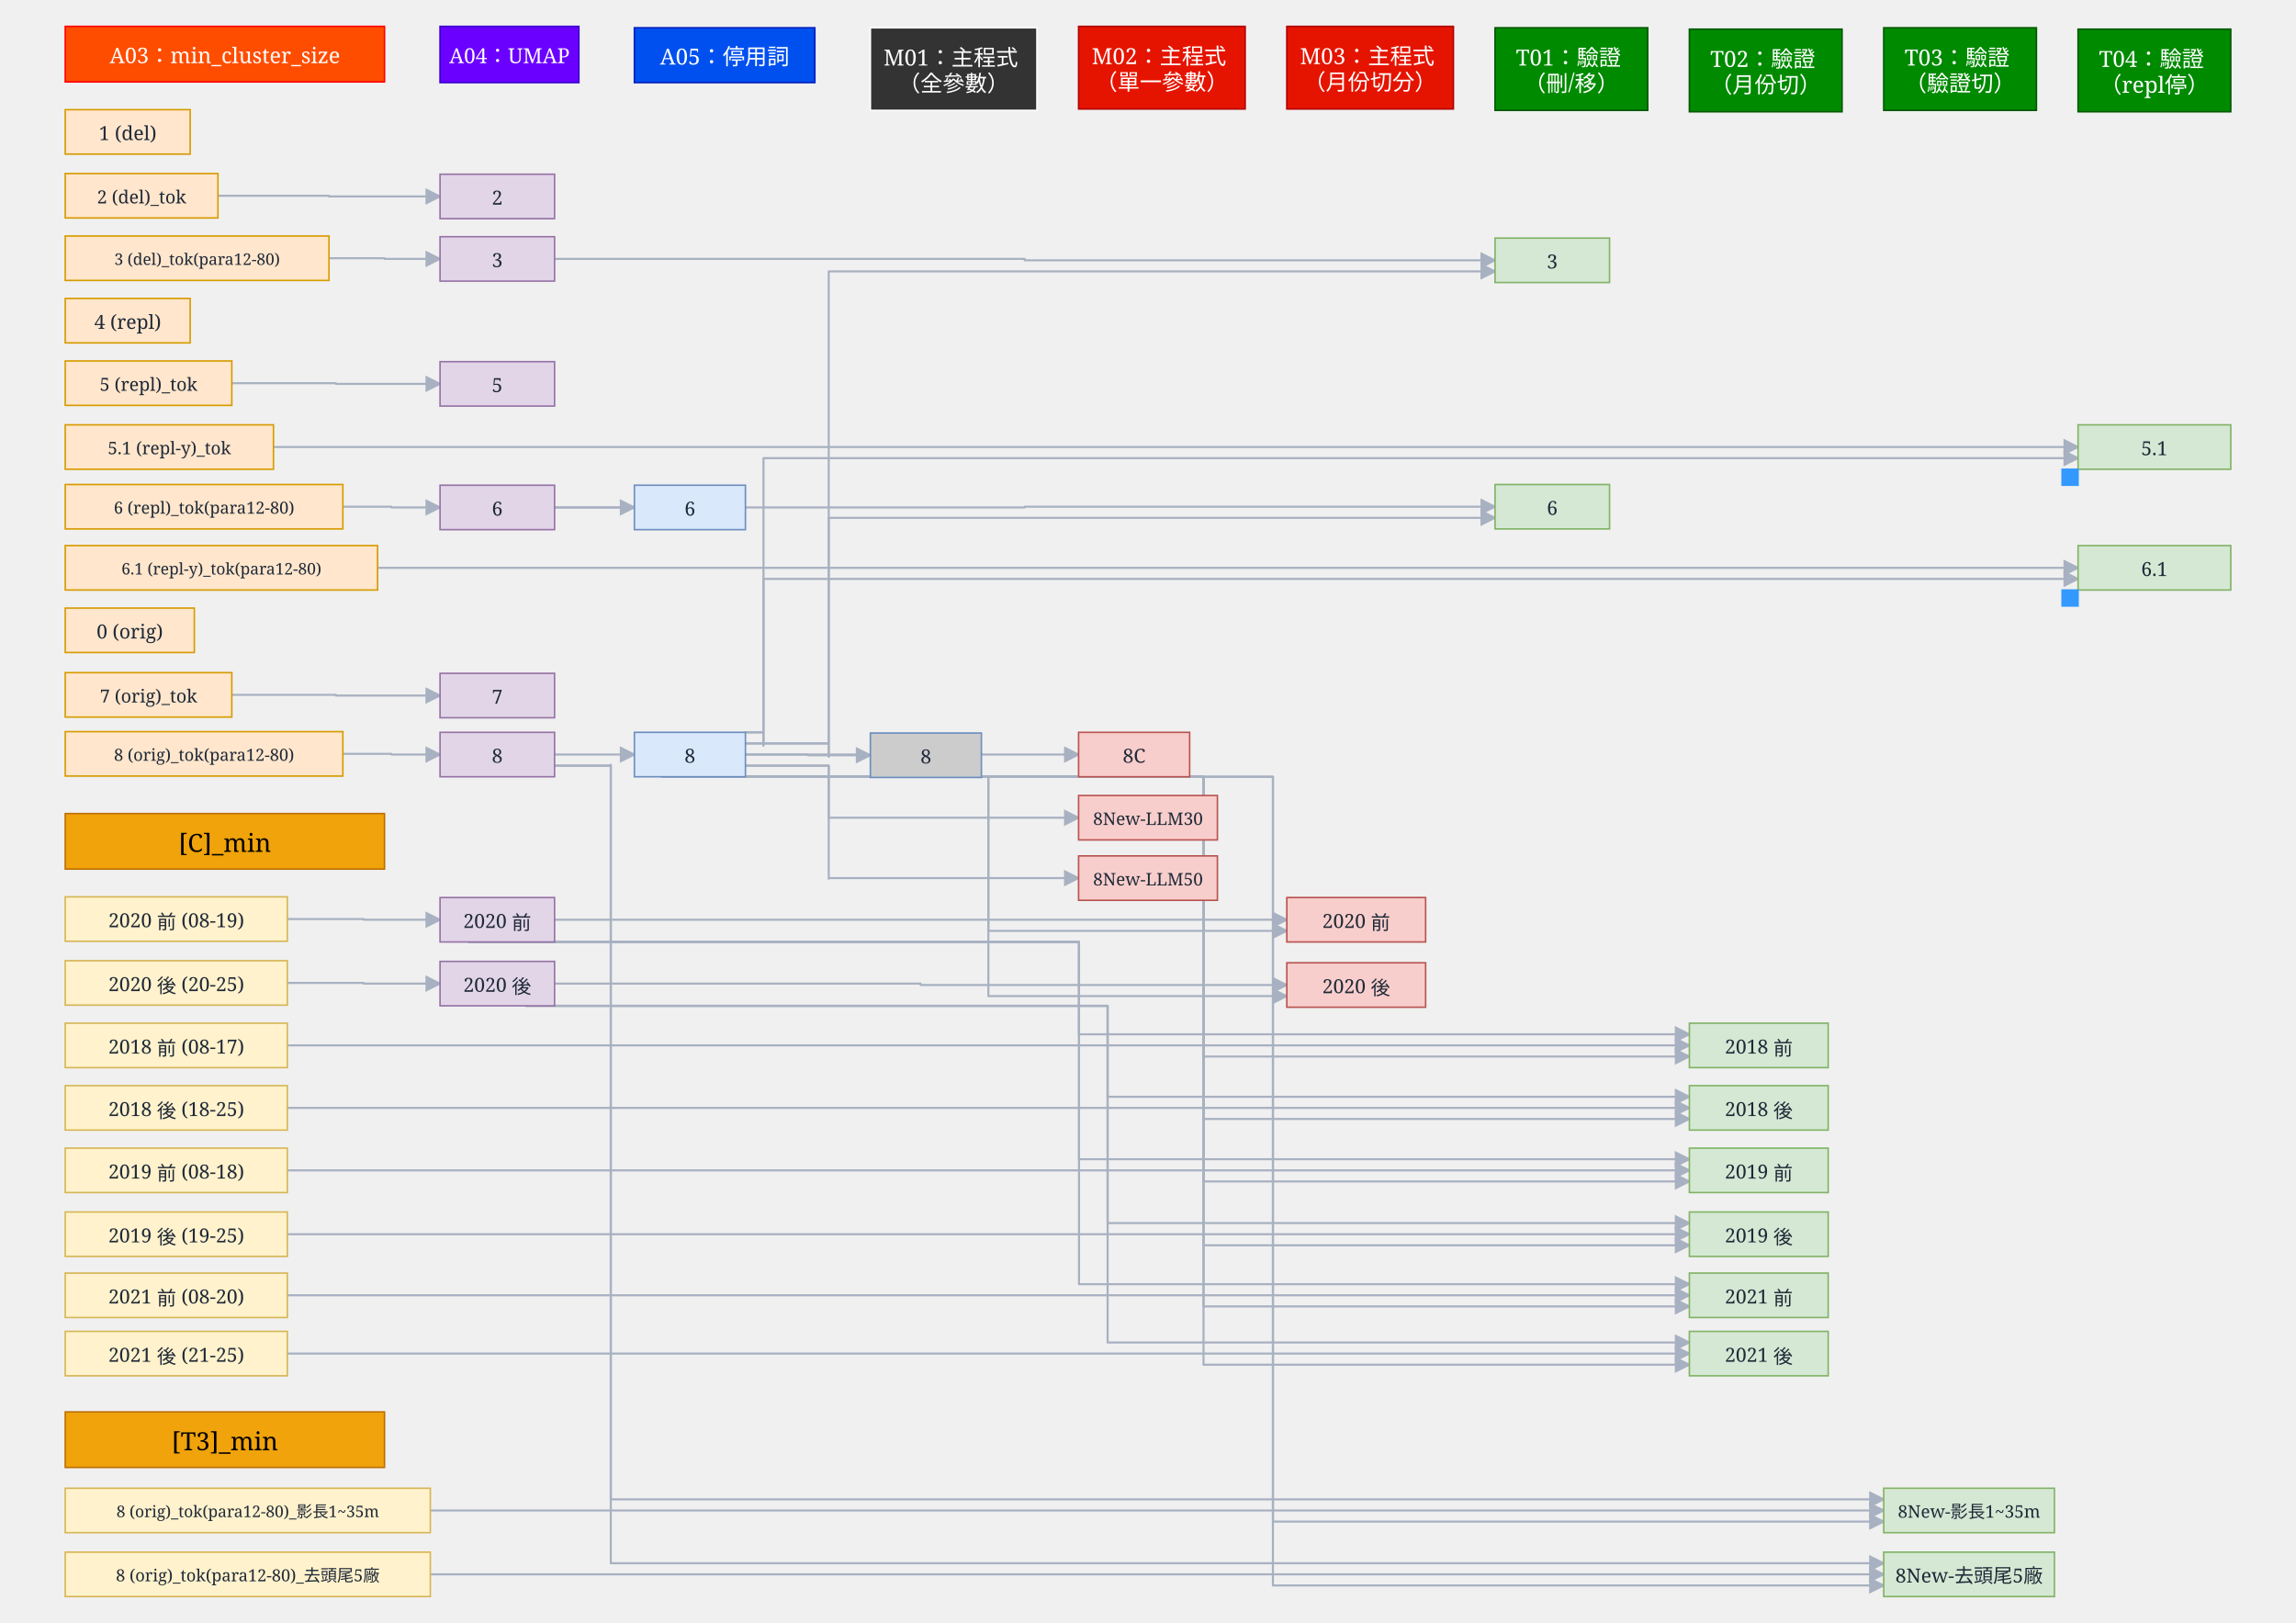
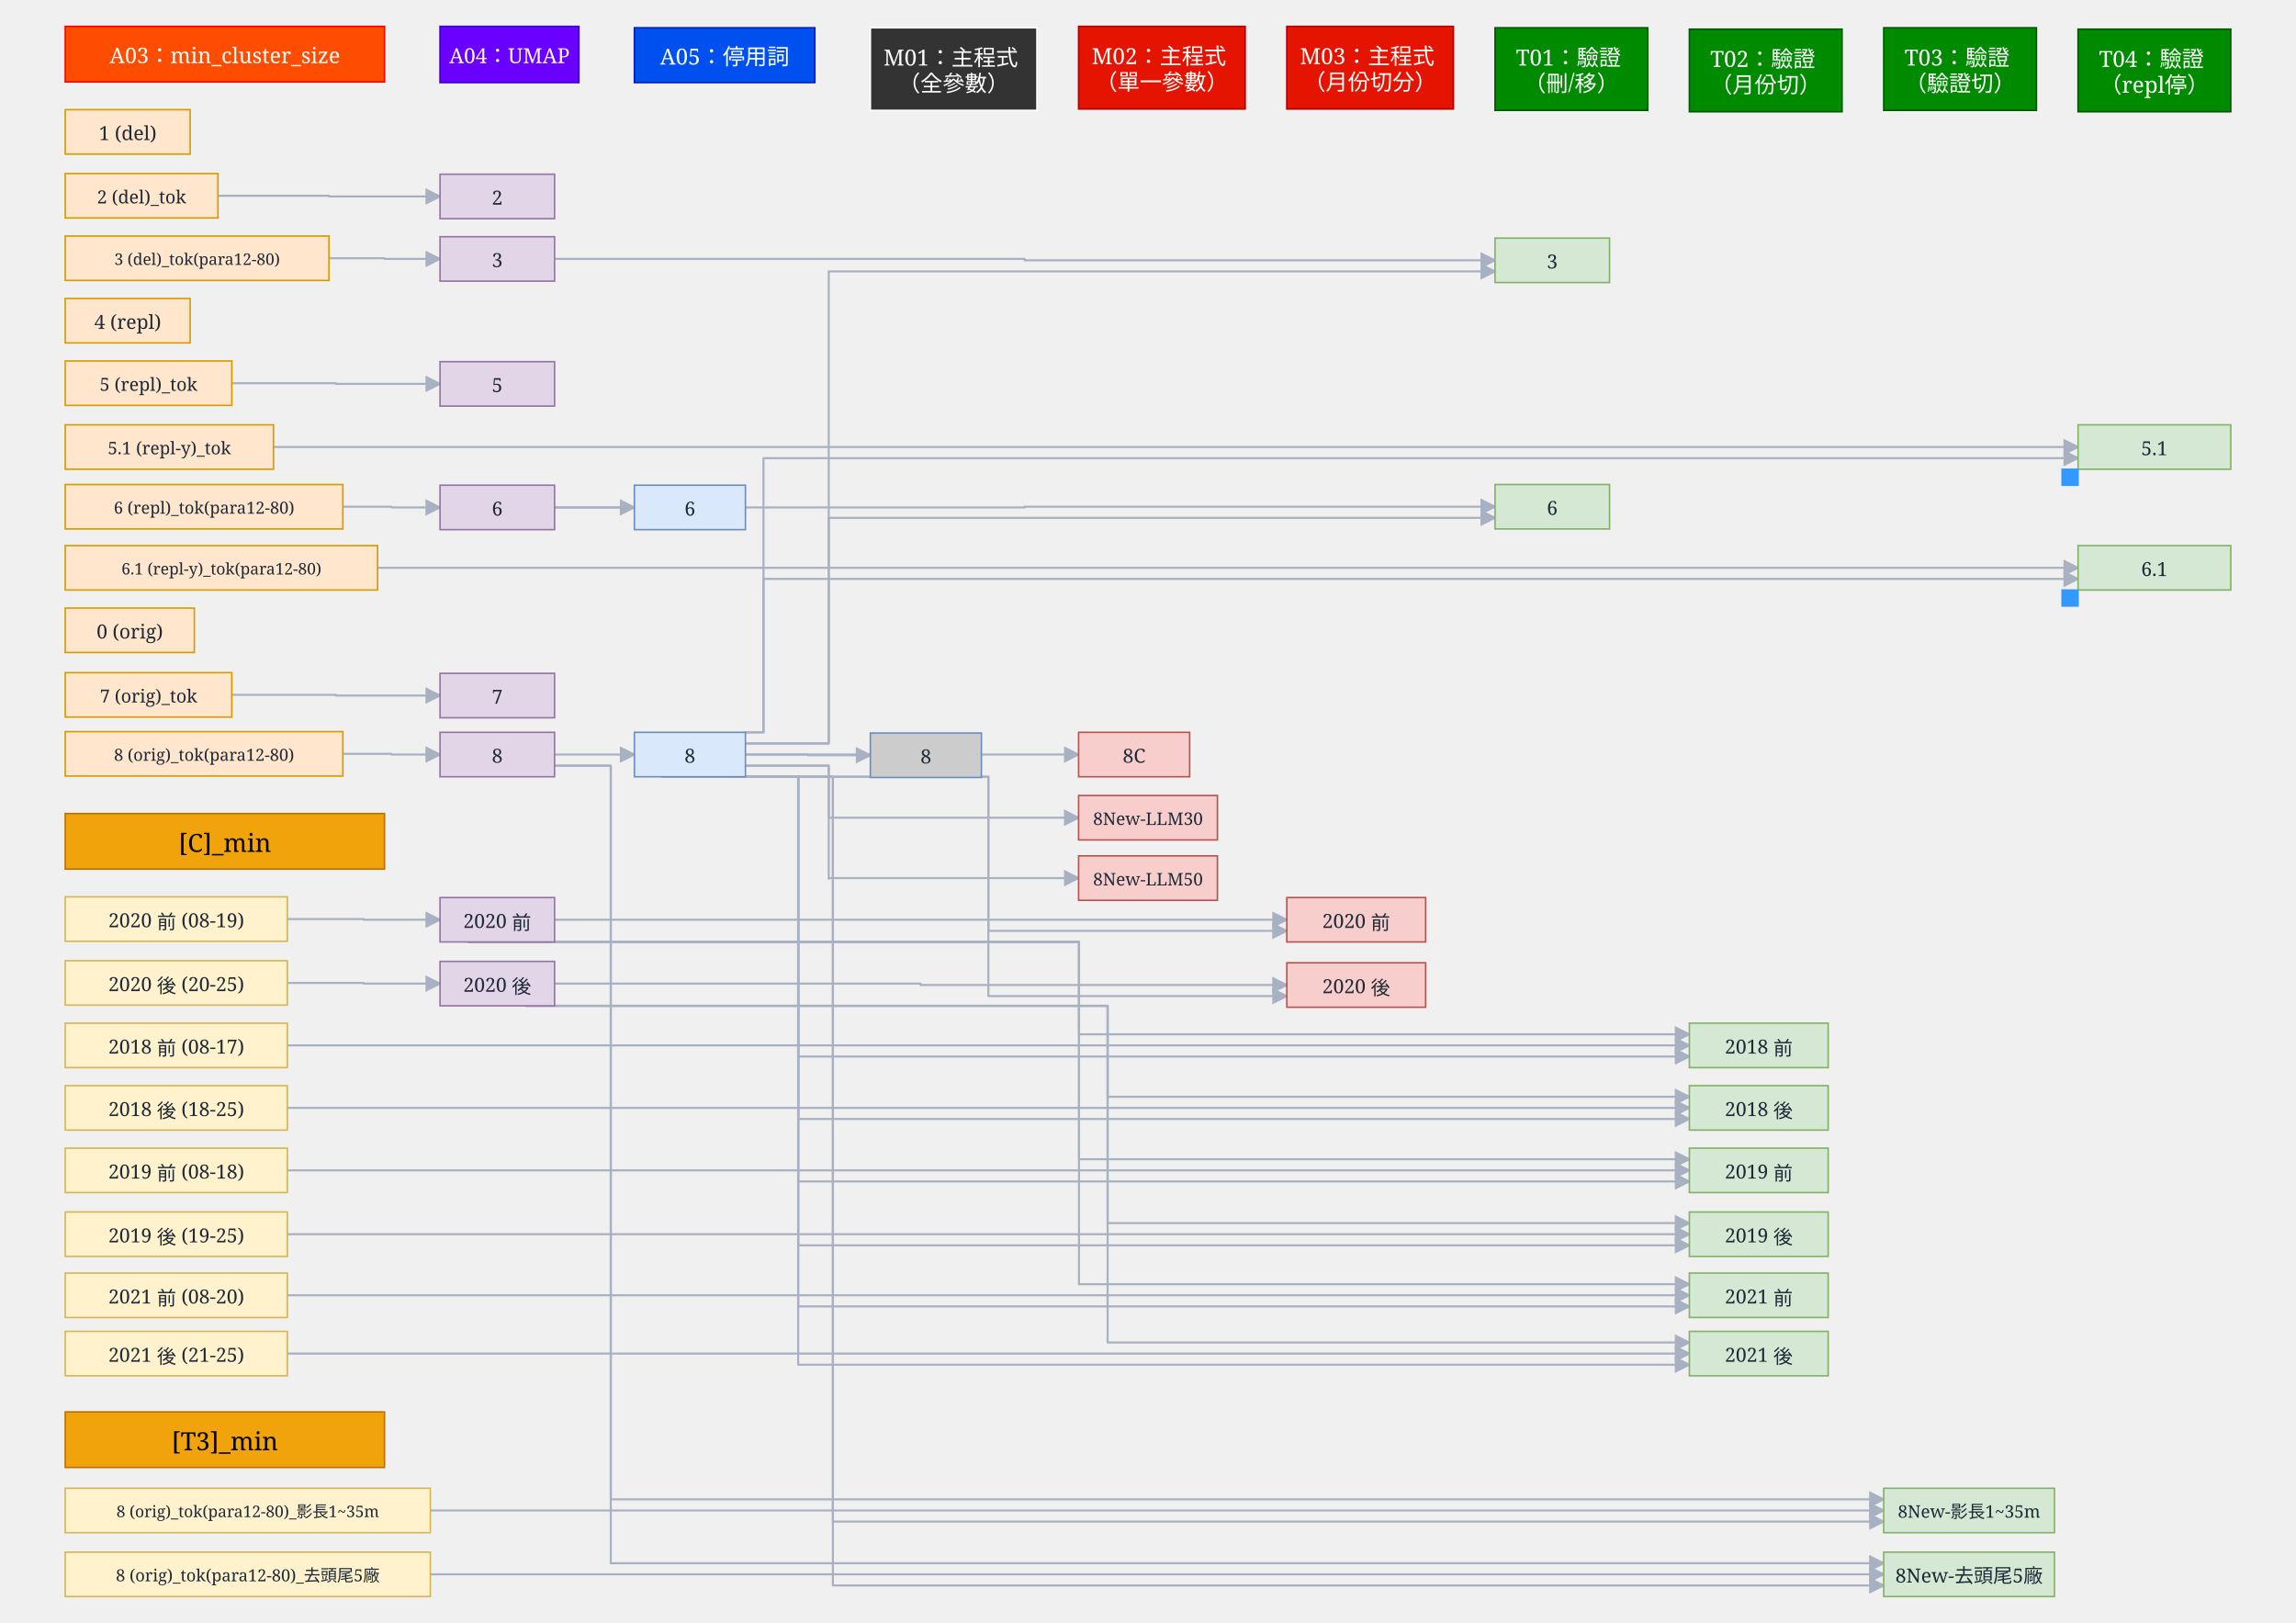
<svg xmlns="http://www.w3.org/2000/svg" viewBox="0 0 1654 1169" role="img" aria-label="DEV-BT 完整實驗運行架構圖">
  <style>
    .edge { fill: none; stroke: #a8b1c1; stroke-width: 1.5; stroke-linejoin: round; stroke-linecap: round; }
    .edge.active { stroke-width: 2.4; stroke-dasharray: 7 5; animation: flow 0.9s linear infinite; }
    .node rect { stroke-width: 1.1; }
    .node text { font-family: "Noto Serif TC", "PMingLiU", serif; text-anchor: middle; dominant-baseline: alphabetic; }
    a .node:hover rect { stroke: #0f766e; stroke-width: 3; }
    a .node:hover text { fill: #0f766e; font-weight: 700; }
    .node:hover rect { stroke-width: 2.6; }
    @keyframes flow { to { stroke-dashoffset: -12; } }
  </style>
  <defs>
    <marker id="arrow" markerWidth="8" markerHeight="8" refX="7" refY="4" orient="auto">
      <path d="M0,0 L8,4 L0,8 z" fill="context-stroke" />
    </marker>
  </defs>
  <path d="M 157.0 141.0 L 237.0 141.0 L 237.0 141.5 L 317.0 141.5" class="edge" data-source="mRq0KLDsOoRAvhbJz9B0-3" data-target="mRq0KLDsOoRAvhbJz9B0-19" data-color="#475569" marker-end="url(#arrow)" />
  <path d="M 237.0 186.0 L 277.0 186.0 L 277.0 186.5 L 317.0 186.5" class="edge" data-source="mRq0KLDsOoRAvhbJz9B0-5" data-target="mRq0KLDsOoRAvhbJz9B0-21" data-color="#475569" marker-end="url(#arrow)" />
  <path d="M 247.0 365.0 L 282.0 365.0 L 282.0 365.5 L 317.0 365.5" class="edge" data-source="mRq0KLDsOoRAvhbJz9B0-9" data-target="mRq0KLDsOoRAvhbJz9B0-23" data-color="#475569" marker-end="url(#arrow)" />
  <path d="M 167.0 500.5 L 242.0 500.5 L 242.0 501.0 L 317.0 501.0" class="edge" data-source="mRq0KLDsOoRAvhbJz9B0-11" data-target="mRq0KLDsOoRAvhbJz9B0-24" data-color="#475569" marker-end="url(#arrow)" />
  <path d="M 247.0 543.0 L 282.0 543.0 L 282.0 543.5 L 317.0 543.5" class="edge" data-source="mRq0KLDsOoRAvhbJz9B0-13" data-target="mRq0KLDsOoRAvhbJz9B0-26" data-color="#475569" marker-end="url(#arrow)" />
  <path d="M 167.0 276.0 L 242.0 276.0 L 242.0 276.5 L 317.0 276.5" class="edge" data-source="mRq0KLDsOoRAvhbJz9B0-17" data-target="mRq0KLDsOoRAvhbJz9B0-27" data-color="#475569" marker-end="url(#arrow)" />
  <path d="M 399.5 186.5 L 738.2 186.5 L 738.2 187.5 L 1077.0 187.5" class="edge" data-source="mRq0KLDsOoRAvhbJz9B0-21" data-target="mRq0KLDsOoRAvhbJz9B0-85" data-color="#9933FF" marker-end="url(#arrow)" />
  <path d="M 399.5 365.5 L 457.0 365.5" class="edge" data-source="mRq0KLDsOoRAvhbJz9B0-23" data-target="mRq0KLDsOoRAvhbJz9B0-29" data-color="#9933FF" marker-end="url(#arrow)" />
  <path d="M 399.5 543.5 L 457.0 543.5" class="edge" data-source="mRq0KLDsOoRAvhbJz9B0-26" data-target="mRq0KLDsOoRAvhbJz9B0-45" data-color="#9933FF" marker-end="url(#arrow)" />
-   <path d="M 399.5 551.5 L 440.0 551.5 L 440.0 551.0 L 440.0 1080.0 L 1357.0 1080.0" class="edge" data-source="mRq0KLDsOoRAvhbJz9B0-26" data-target="mRq0KLDsOoRAvhbJz9B0-96" data-color="#FF0000" marker-end="url(#arrow)" />
-   <path d="M 399.5 551.5 L 440.0 551.5 L 440.0 551.0 L 440.0 1126.0 L 1357.0 1126.0" class="edge" data-source="mRq0KLDsOoRAvhbJz9B0-26" data-target="mRq0KLDsOoRAvhbJz9B0-97" data-color="#FF0000" marker-end="url(#arrow)" />
+   <path d="M 399.5 551.5 L 440.0 551.5 L 440.0 1080.0 L 1357.0 1080.0" class="edge" data-source="mRq0KLDsOoRAvhbJz9B0-26" data-target="mRq0KLDsOoRAvhbJz9B0-96" data-color="#FF0000" marker-end="url(#arrow)" />
+   <path d="M 399.5 551.5 L 440.0 551.5 L 440.0 1126.0 L 1357.0 1126.0" class="edge" data-source="mRq0KLDsOoRAvhbJz9B0-26" data-target="mRq0KLDsOoRAvhbJz9B0-97" data-color="#FF0000" marker-end="url(#arrow)" />
  <path d="M 537.0 543.5 L 582.0 543.5 L 582.0 544.0 L 627.0 544.0" class="edge" data-source="mRq0KLDsOoRAvhbJz9B0-45" data-target="mRq0KLDsOoRAvhbJz9B0-69" data-color="#3399FF" marker-end="url(#arrow)" />
-   <path d="M 537.0 551.5 L 597.0 551.5 L 597.0 552.0 L 597.0 589.0 L 777.0 589.0" class="edge" data-source="mRq0KLDsOoRAvhbJz9B0-45" data-target="mRq0KLDsOoRAvhbJz9B0-49" data-color="#3399FF" marker-end="url(#arrow)" />
-   <path d="M 537.0 551.5 L 597.0 551.5 L 597.0 552.0 L 597.0 633.0 L 597.0 632.5 L 777.0 632.5" class="edge" data-source="mRq0KLDsOoRAvhbJz9B0-45" data-target="mRq0KLDsOoRAvhbJz9B0-50" data-color="#3399FF" marker-end="url(#arrow)" />
-   <path d="M 537.0 535.5 L 597.0 535.5 L 597.0 545.0 L 597.0 374.0 L 597.0 373.0 L 1077.0 373.0" class="edge" data-source="mRq0KLDsOoRAvhbJz9B0-45" data-target="mRq0KLDsOoRAvhbJz9B0-86" data-color="#3399FF" marker-end="url(#arrow)" />
+   <path d="M 537.0 551.5 L 597.0 551.5 L 597.0 589.0 L 777.0 589.0" class="edge" data-source="mRq0KLDsOoRAvhbJz9B0-45" data-target="mRq0KLDsOoRAvhbJz9B0-49" data-color="#3399FF" marker-end="url(#arrow)" />
+   <path d="M 537.0 551.5 L 597.0 551.5 L 597.0 633.0 L 597.0 632.5 L 777.0 632.5" class="edge" data-source="mRq0KLDsOoRAvhbJz9B0-45" data-target="mRq0KLDsOoRAvhbJz9B0-50" data-color="#3399FF" marker-end="url(#arrow)" />
+   <path d="M 537.0 535.5 L 597.0 535.5 L 597.0 374.0 L 597.0 373.0 L 1077.0 373.0" class="edge" data-source="mRq0KLDsOoRAvhbJz9B0-45" data-target="mRq0KLDsOoRAvhbJz9B0-86" data-color="#3399FF" marker-end="url(#arrow)" />
  <path d="M 497.0 559.5 L 712.0 559.5 L 712.0 717.5 L 927.0 717.5" class="edge" data-source="mRq0KLDsOoRAvhbJz9B0-45" data-target="mRq0KLDsOoRAvhbJz9B0-82" data-color="#3399FF" marker-end="url(#arrow)" />
  <path d="M 497.0 559.5 L 712.0 559.5 L 712.0 670.5 L 927.0 670.5" class="edge" data-source="mRq0KLDsOoRAvhbJz9B0-45" data-target="mRq0KLDsOoRAvhbJz9B0-81" data-color="#3399FF" marker-end="url(#arrow)" />
-   <path d="M 537.0 535.5 L 597.0 535.5 L 597.0 545.0 L 597.0 196.0 L 597.0 195.5 L 1077.0 195.5" class="edge" data-source="mRq0KLDsOoRAvhbJz9B0-45" data-target="mRq0KLDsOoRAvhbJz9B0-85" data-color="#3399FF" marker-end="url(#arrow)" />
-   <path d="M 517.0 559.5 L 867.0 559.5 L 867.0 761.0 L 1217.0 761.0" class="edge" data-source="mRq0KLDsOoRAvhbJz9B0-45" data-target="mRq0KLDsOoRAvhbJz9B0-89" data-color="#3399FF" marker-end="url(#arrow)" />
-   <path d="M 517.0 559.5 L 867.0 559.5 L 867.0 806.0 L 1217.0 806.0" class="edge" data-source="mRq0KLDsOoRAvhbJz9B0-45" data-target="mRq0KLDsOoRAvhbJz9B0-90" data-color="#3399FF" marker-end="url(#arrow)" />
-   <path d="M 517.0 559.5 L 867.0 559.5 L 867.0 851.0 L 1217.0 851.0" class="edge" data-source="mRq0KLDsOoRAvhbJz9B0-45" data-target="mRq0KLDsOoRAvhbJz9B0-92" data-color="#3399FF" marker-end="url(#arrow)" />
-   <path d="M 517.0 559.5 L 867.0 559.5 L 867.0 897.0 L 1217.0 897.0" class="edge" data-source="mRq0KLDsOoRAvhbJz9B0-45" data-target="mRq0KLDsOoRAvhbJz9B0-91" data-color="#3399FF" marker-end="url(#arrow)" />
-   <path d="M 517.0 559.5 L 867.0 559.5 L 867.0 941.0 L 1217.0 941.0" class="edge" data-source="mRq0KLDsOoRAvhbJz9B0-45" data-target="mRq0KLDsOoRAvhbJz9B0-93" data-color="#3399FF" marker-end="url(#arrow)" />
-   <path d="M 517.0 559.5 L 867.0 559.5 L 867.0 983.0 L 1217.0 983.0" class="edge" data-source="mRq0KLDsOoRAvhbJz9B0-45" data-target="mRq0KLDsOoRAvhbJz9B0-94" data-color="#3399FF" marker-end="url(#arrow)" />
-   <path d="M 537.0 527.5 L 550.0 527.5 L 550.0 537.0 L 550.0 417.0 L 1497.0 417.0" class="edge" data-source="mRq0KLDsOoRAvhbJz9B0-45" data-target="mRq0KLDsOoRAvhbJz9B0-108" data-color="#3399FF" marker-end="url(#arrow)" />
-   <path d="M 537.0 527.5 L 550.0 527.5 L 550.0 537.0 L 550.0 330.0 L 1497.0 330.0" class="edge" data-source="mRq0KLDsOoRAvhbJz9B0-45" data-target="mRq0KLDsOoRAvhbJz9B0-100" data-color="#3399FF" marker-end="url(#arrow)" />
-   <path d="M 477.0 559.5 L 917.0 559.5 L 917.0 1096.0 L 1357.0 1096.0" class="edge" data-source="mRq0KLDsOoRAvhbJz9B0-45" data-target="mRq0KLDsOoRAvhbJz9B0-96" data-color="#3399FF" marker-end="url(#arrow)" />
-   <path d="M 477.0 559.5 L 917.0 559.5 L 917.0 1142.0 L 1357.0 1142.0" class="edge" data-source="mRq0KLDsOoRAvhbJz9B0-45" data-target="mRq0KLDsOoRAvhbJz9B0-97" data-color="#3399FF" marker-end="url(#arrow)" />
+   <path d="M 537.0 535.5 L 597.0 535.5 L 597.0 196.0 L 597.0 195.5 L 1077.0 195.5" class="edge" data-source="mRq0KLDsOoRAvhbJz9B0-45" data-target="mRq0KLDsOoRAvhbJz9B0-85" data-color="#3399FF" marker-end="url(#arrow)" />
+   <path d="M 517.0 559.5 L 575.0 559.5 L 575.0 761.0 L 1217.0 761.0" class="edge" data-source="mRq0KLDsOoRAvhbJz9B0-45" data-target="mRq0KLDsOoRAvhbJz9B0-89" data-color="#3399FF" marker-end="url(#arrow)" />
+   <path d="M 517.0 559.5 L 575.0 559.5 L 575.0 806.0 L 1217.0 806.0" class="edge" data-source="mRq0KLDsOoRAvhbJz9B0-45" data-target="mRq0KLDsOoRAvhbJz9B0-90" data-color="#3399FF" marker-end="url(#arrow)" />
+   <path d="M 517.0 559.5 L 575.0 559.5 L 575.0 851.0 L 1217.0 851.0" class="edge" data-source="mRq0KLDsOoRAvhbJz9B0-45" data-target="mRq0KLDsOoRAvhbJz9B0-92" data-color="#3399FF" marker-end="url(#arrow)" />
+   <path d="M 517.0 559.5 L 575.0 559.5 L 575.0 897.0 L 1217.0 897.0" class="edge" data-source="mRq0KLDsOoRAvhbJz9B0-45" data-target="mRq0KLDsOoRAvhbJz9B0-91" data-color="#3399FF" marker-end="url(#arrow)" />
+   <path d="M 517.0 559.5 L 575.0 559.5 L 575.0 941.0 L 1217.0 941.0" class="edge" data-source="mRq0KLDsOoRAvhbJz9B0-45" data-target="mRq0KLDsOoRAvhbJz9B0-93" data-color="#3399FF" marker-end="url(#arrow)" />
+   <path d="M 517.0 559.5 L 575.0 559.5 L 575.0 983.0 L 1217.0 983.0" class="edge" data-source="mRq0KLDsOoRAvhbJz9B0-45" data-target="mRq0KLDsOoRAvhbJz9B0-94" data-color="#3399FF" marker-end="url(#arrow)" />
+   <path d="M 537.0 527.5 L 550.0 527.5 L 550.0 417.0 L 1497.0 417.0" class="edge" data-source="mRq0KLDsOoRAvhbJz9B0-45" data-target="mRq0KLDsOoRAvhbJz9B0-108" data-color="#3399FF" marker-end="url(#arrow)" />
+   <path d="M 537.0 527.5 L 550.0 527.5 L 550.0 330.0 L 1497.0 330.0" class="edge" data-source="mRq0KLDsOoRAvhbJz9B0-45" data-target="mRq0KLDsOoRAvhbJz9B0-100" data-color="#3399FF" marker-end="url(#arrow)" />
+   <path d="M 477.0 559.5 L 600.0 559.5 L 600.0 1096.0 L 1357.0 1096.0" class="edge" data-source="mRq0KLDsOoRAvhbJz9B0-45" data-target="mRq0KLDsOoRAvhbJz9B0-96" data-color="#3399FF" marker-end="url(#arrow)" />
+   <path d="M 477.0 559.5 L 600.0 559.5 L 600.0 1142.0 L 1357.0 1142.0" class="edge" data-source="mRq0KLDsOoRAvhbJz9B0-45" data-target="mRq0KLDsOoRAvhbJz9B0-97" data-color="#3399FF" marker-end="url(#arrow)" />
  <path d="M 207.0 708.0 L 262.0 708.0 L 262.0 708.5 L 317.0 708.5" class="edge" data-source="mRq0KLDsOoRAvhbJz9B0-53" data-target="mRq0KLDsOoRAvhbJz9B0-80" data-color="#475569" marker-end="url(#arrow)" />
  <path d="M 207.0 753.0 L 1217.0 753.0" class="edge" data-source="mRq0KLDsOoRAvhbJz9B0-55" data-target="mRq0KLDsOoRAvhbJz9B0-89" data-color="#475569" marker-end="url(#arrow)" />
  <path d="M 207.0 798.0 L 1217.0 798.0" class="edge" data-source="mRq0KLDsOoRAvhbJz9B0-57" data-target="mRq0KLDsOoRAvhbJz9B0-90" data-color="#000000" marker-end="url(#arrow)" />
  <path d="M 207.0 889.0 L 1217.0 889.0" class="edge" data-source="mRq0KLDsOoRAvhbJz9B0-59" data-target="mRq0KLDsOoRAvhbJz9B0-91" data-color="#475569" marker-end="url(#arrow)" />
  <path d="M 207.0 933.0 L 1217.0 933.0" class="edge" data-source="mRq0KLDsOoRAvhbJz9B0-61" data-target="mRq0KLDsOoRAvhbJz9B0-93" data-color="#475569" marker-end="url(#arrow)" />
  <path d="M 207.0 975.0 L 1217.0 975.0" class="edge" data-source="mRq0KLDsOoRAvhbJz9B0-63" data-target="mRq0KLDsOoRAvhbJz9B0-94" data-color="#475569" marker-end="url(#arrow)" />
  <path d="M 207.0 843.0 L 1217.0 843.0" class="edge" data-source="mRq0KLDsOoRAvhbJz9B0-65" data-target="mRq0KLDsOoRAvhbJz9B0-92" data-color="#475569" marker-end="url(#arrow)" />
  <path d="M 207.0 662.0 L 262.0 662.0 L 262.0 662.5 L 317.0 662.5" class="edge" data-source="mRq0KLDsOoRAvhbJz9B0-67" data-target="mRq0KLDsOoRAvhbJz9B0-75" data-color="#475569" marker-end="url(#arrow)" />
  <path d="M 399.5 662.5 L 927.0 662.5" class="edge" data-source="mRq0KLDsOoRAvhbJz9B0-75" data-target="mRq0KLDsOoRAvhbJz9B0-81" data-color="#9933FF" marker-end="url(#arrow)" />
  <path d="M 337.6 678.5 L 777.3 678.5 L 777.3 745.0 L 1217.0 745.0" class="edge" data-source="mRq0KLDsOoRAvhbJz9B0-75" data-target="mRq0KLDsOoRAvhbJz9B0-89" data-color="#FF0000" marker-end="url(#arrow)" />
  <path d="M 337.6 678.5 L 777.3 678.5 L 777.3 835.0 L 1217.0 835.0" class="edge" data-source="mRq0KLDsOoRAvhbJz9B0-75" data-target="mRq0KLDsOoRAvhbJz9B0-92" data-color="#FF0000" marker-end="url(#arrow)" />
  <path d="M 337.6 678.5 L 777.3 678.5 L 777.3 925.0 L 1217.0 925.0" class="edge" data-source="mRq0KLDsOoRAvhbJz9B0-75" data-target="mRq0KLDsOoRAvhbJz9B0-93" data-color="#FF0000" marker-end="url(#arrow)" />
  <path d="M 399.5 708.5 L 663.2 708.5 L 663.2 709.5 L 927.0 709.5" class="edge" data-source="mRq0KLDsOoRAvhbJz9B0-80" data-target="mRq0KLDsOoRAvhbJz9B0-82" data-color="#9933FF" marker-end="url(#arrow)" />
  <path d="M 378.9 724.5 L 797.9 724.5 L 797.9 790.0 L 1217.0 790.0" class="edge" data-source="mRq0KLDsOoRAvhbJz9B0-80" data-target="mRq0KLDsOoRAvhbJz9B0-90" data-color="#9933FF" marker-end="url(#arrow)" />
  <path d="M 378.9 724.5 L 797.9 724.5 L 797.9 881.0 L 1217.0 881.0" class="edge" data-source="mRq0KLDsOoRAvhbJz9B0-80" data-target="mRq0KLDsOoRAvhbJz9B0-91" data-color="#9933FF" marker-end="url(#arrow)" />
  <path d="M 378.9 724.5 L 797.9 724.5 L 797.9 967.0 L 1217.0 967.0" class="edge" data-source="mRq0KLDsOoRAvhbJz9B0-80" data-target="mRq0KLDsOoRAvhbJz9B0-94" data-color="#9933FF" marker-end="url(#arrow)" />
  <path d="M 537.0 543.5 L 777.0 543.5" class="edge" data-source="mRq0KLDsOoRAvhbJz9B0-45" data-target="mRq0KLDsOoRAvhbJz9B0-48" data-color="#3399FF" marker-end="url(#arrow)" />
  <path d="M 399.5 365.5 L 738.2 365.5 L 738.2 365.0 L 1077.0 365.0" class="edge" data-source="mRq0KLDsOoRAvhbJz9B0-23" data-target="mRq0KLDsOoRAvhbJz9B0-86" data-color="#9933FF" marker-end="url(#arrow)" />
  <path d="M 197.0 322.0 L 1497.0 322.0" class="edge" data-source="mRq0KLDsOoRAvhbJz9B0-99" data-target="mRq0KLDsOoRAvhbJz9B0-100" data-color="#475569" marker-end="url(#arrow)" />
  <path d="M 272.0 409.0 L 1497.0 409.0" class="edge" data-source="mRq0KLDsOoRAvhbJz9B0-103" data-target="mRq0KLDsOoRAvhbJz9B0-108" data-color="#475569" marker-end="url(#arrow)" />
  <path d="M 310.0 1134.0 L 1357.0 1134.0" class="edge" data-source="mRq0KLDsOoRAvhbJz9B0-118" data-target="mRq0KLDsOoRAvhbJz9B0-97" data-color="#475569" marker-end="url(#arrow)" />
  <path d="M 310.0 1088.0 L 1357.0 1088.0" class="edge" data-source="mRq0KLDsOoRAvhbJz9B0-119" data-target="mRq0KLDsOoRAvhbJz9B0-96" data-color="#475569" marker-end="url(#arrow)" />
  <g class="node" data-id="mRq0KLDsOoRAvhbJz9B0-1" data-label="A03：min_cluster_size">
    <rect x="47.0" y="19.0" width="230.0" height="40.0" fill="#ff4d00" stroke="#FF0000" />
    <text x="162.0" y="45.5" fill="#ffffff" font-size="15.5">
      <tspan x="162.0" dy="0.0">A03：min_cluster_size</tspan>
    </text>
  </g>
  <g class="node" data-id="mRq0KLDsOoRAvhbJz9B0-3" data-label="2 (del)_tok">
    <rect x="47.0" y="125.0" width="110.0" height="32.0" fill="#ffe6cc" stroke="#d79b00" />
    <text x="102.0" y="146.5" fill="#1f2937" font-size="13.0">
      <tspan x="102.0" dy="0.0">2 (del)_tok</tspan>
    </text>
  </g>
  <g class="node" data-id="mRq0KLDsOoRAvhbJz9B0-5" data-label="3 (del)_tok(para12-80)">
    <rect x="47.0" y="170.0" width="190.0" height="32.0" fill="#ffe6cc" stroke="#d79b00" />
    <text x="142.0" y="190.8" fill="#1f2937" font-size="11.5">
      <tspan x="142.0" dy="0.0">3 (del)_tok(para12-80)</tspan>
    </text>
  </g>
  <g class="node" data-id="mRq0KLDsOoRAvhbJz9B0-6" data-label="4 (repl)">
    <rect x="47.0" y="215.0" width="90.0" height="32.0" fill="#ffe6cc" stroke="#d79b00" />
    <text x="92.0" y="236.9" fill="#1f2937" font-size="14.0">
      <tspan x="92.0" dy="0.0">4 (repl)</tspan>
    </text>
  </g>
  <g class="node" data-id="mRq0KLDsOoRAvhbJz9B0-9" data-label="6 (repl)_tok(para12-80)">
    <rect x="47.0" y="349.0" width="200.0" height="32.0" fill="#ffe6cc" stroke="#d79b00" />
    <text x="147.0" y="370.0" fill="#1f2937" font-size="12.0">
      <tspan x="147.0" dy="0.0">6 (repl)_tok(para12-80)</tspan>
    </text>
  </g>
  <g class="node" data-id="mRq0KLDsOoRAvhbJz9B0-11" data-label="7 (orig)_tok">
    <rect x="47.0" y="484.5" width="120.0" height="32.0" fill="#ffe6cc" stroke="#d79b00" />
    <text x="107.0" y="506.0" fill="#1f2937" font-size="13.0">
      <tspan x="107.0" dy="0.0">7 (orig)_tok</tspan>
    </text>
  </g>
  <g class="node" data-id="mRq0KLDsOoRAvhbJz9B0-13" data-label="8 (orig)_tok(para12-80)">
    <rect x="47.0" y="527.0" width="200.0" height="32.0" fill="#ffe6cc" stroke="#d79b00" />
    <text x="147.0" y="548.0" fill="#1f2937" font-size="12.0">
      <tspan x="147.0" dy="0.0">8 (orig)_tok(para12-80)</tspan>
    </text>
  </g>
  <g class="node" data-id="mRq0KLDsOoRAvhbJz9B0-14" data-label="A04：UMAP">
    <rect x="317.0" y="19.0" width="100.0" height="40.5" fill="#6a00ff" stroke="#3700CC" />
    <text x="367.0" y="45.5" fill="#ffffff" font-size="15.0">
      <tspan x="367.0" dy="0.0">A04：UMAP</tspan>
    </text>
  </g>
  <g class="node" data-id="mRq0KLDsOoRAvhbJz9B0-17" data-label="5 (repl)_tok">
    <rect x="47.0" y="260.0" width="120.0" height="32.0" fill="#ffe6cc" stroke="#d79b00" />
    <text x="107.0" y="281.5" fill="#1f2937" font-size="13.0">
      <tspan x="107.0" dy="0.0">5 (repl)_tok</tspan>
    </text>
  </g>
  <g class="node" data-id="mRq0KLDsOoRAvhbJz9B0-18" data-label="1 (del)">
    <rect x="47.0" y="79.0" width="90.0" height="32.0" fill="#ffe6cc" stroke="#d79b00" />
    <text x="92.0" y="100.9" fill="#1f2937" font-size="14.0">
      <tspan x="92.0" dy="0.0">1 (del)</tspan>
    </text>
  </g>
  <g class="node" data-id="mRq0KLDsOoRAvhbJz9B0-19" data-label="2">
    <rect x="317.0" y="125.5" width="82.5" height="32.0" fill="#e1d5e7" stroke="#9673a6" />
    <text x="358.2" y="147.4" fill="#1f2937" font-size="14.0">
      <tspan x="358.2" dy="0.0">2</tspan>
    </text>
  </g>
  <g class="node" data-id="mRq0KLDsOoRAvhbJz9B0-21" data-label="3">
    <rect x="317.0" y="170.5" width="82.5" height="32.0" fill="#e1d5e7" stroke="#9673a6" />
    <text x="358.2" y="192.4" fill="#1f2937" font-size="14.0">
      <tspan x="358.2" dy="0.0">3</tspan>
    </text>
  </g>
  <g class="node" data-id="mRq0KLDsOoRAvhbJz9B0-23" data-label="6">
    <rect x="317.0" y="349.5" width="82.5" height="32.0" fill="#e1d5e7" stroke="#9673a6" />
    <text x="358.2" y="371.4" fill="#1f2937" font-size="14.0">
      <tspan x="358.2" dy="0.0">6</tspan>
    </text>
  </g>
  <g class="node" data-id="mRq0KLDsOoRAvhbJz9B0-24" data-label="7">
    <rect x="317.0" y="485.0" width="82.5" height="32.0" fill="#e1d5e7" stroke="#9673a6" />
    <text x="358.2" y="506.9" fill="#1f2937" font-size="14.0">
      <tspan x="358.2" dy="0.0">7</tspan>
    </text>
  </g>
  <g class="node" data-id="mRq0KLDsOoRAvhbJz9B0-26" data-label="8">
    <rect x="317.0" y="527.5" width="82.5" height="32.0" fill="#e1d5e7" stroke="#9673a6" />
    <text x="358.2" y="549.4" fill="#1f2937" font-size="14.0">
      <tspan x="358.2" dy="0.0">8</tspan>
    </text>
  </g>
  <g class="node" data-id="mRq0KLDsOoRAvhbJz9B0-27" data-label="5">
    <rect x="317.0" y="260.5" width="82.5" height="32.0" fill="#e1d5e7" stroke="#9673a6" />
    <text x="358.2" y="282.4" fill="#1f2937" font-size="14.0">
      <tspan x="358.2" dy="0.0">5</tspan>
    </text>
  </g>
  <g class="node" data-id="mRq0KLDsOoRAvhbJz9B0-28" data-label="A05：停用詞">
    <rect x="457.0" y="20.0" width="130.0" height="39.5" fill="#0050ef" stroke="#001DBC" />
    <text x="522.0" y="46.5" fill="#ffffff" font-size="16.0">
      <tspan x="522.0" dy="0.0">A05：停用詞</tspan>
    </text>
  </g>
  <g class="node" data-id="mRq0KLDsOoRAvhbJz9B0-29" data-label="6">
    <rect x="457.0" y="349.5" width="80.0" height="32.0" fill="#dae8fc" stroke="#6c8ebf" />
    <text x="497.0" y="371.4" fill="#1f2937" font-size="14.0">
      <tspan x="497.0" dy="0.0">6</tspan>
    </text>
  </g>
  <g class="node" data-id="mRq0KLDsOoRAvhbJz9B0-45" data-label="8">
    <rect x="457.0" y="527.5" width="80.0" height="32.0" fill="#dae8fc" stroke="#6c8ebf" />
    <text x="497.0" y="549.4" fill="#1f2937" font-size="14.0">
      <tspan x="497.0" dy="0.0">8</tspan>
    </text>
  </g>
  <g class="node" data-id="mRq0KLDsOoRAvhbJz9B0-46" data-label="M01：主程式 （全參數）">
    <rect x="627.0" y="20.0" width="120.0" height="59.5" fill="#333333" stroke="#FFFFFF" />
    <text x="687.0" y="47.2" fill="#FFFFFF" font-size="16.0">
      <tspan x="687.0" dy="0.0">M01：主程式</tspan>
      <tspan x="687.0" dy="18.6">（全參數）</tspan>
    </text>
  </g>
  <g class="node" data-id="mRq0KLDsOoRAvhbJz9B0-47" data-label="M02：主程式 （單一參數）">
    <rect x="777.0" y="19.0" width="120.0" height="59.5" fill="#e51400" stroke="#B20000" />
    <text x="837.0" y="46.2" fill="#FFFFFF" font-size="16.0">
      <tspan x="837.0" dy="0.0">M02：主程式</tspan>
      <tspan x="837.0" dy="18.6">（單一參數）</tspan>
    </text>
  </g>
  <g class="node" data-id="mRq0KLDsOoRAvhbJz9B0-48" data-label="8C">
    <rect x="777.0" y="527.5" width="80.0" height="32.0" fill="#f8cecc" stroke="#b85450" />
    <text x="817.0" y="549.4" fill="#1f2937" font-size="14.0">
      <tspan x="817.0" dy="0.0">8C</tspan>
    </text>
  </g>
  <a href="../../results/m02-llm30.html">
    <g class="node" data-id="mRq0KLDsOoRAvhbJz9B0-49" data-label="8New-LLM30">
      <rect x="777.0" y="573.0" width="100.0" height="32.0" fill="#f8cecc" stroke="#b85450" />
      <text x="827.0" y="594.2" fill="#1f2937" font-size="12.5">
        <tspan x="827.0" dy="0.0">8New-LLM30</tspan>
      </text>
    </g>
  </a>
  <a href="../../results/m02-llm50.html">
    <g class="node" data-id="mRq0KLDsOoRAvhbJz9B0-50" data-label="8New-LLM50">
      <rect x="777.0" y="616.5" width="100.0" height="32.0" fill="#f8cecc" stroke="#b85450" />
      <text x="827.0" y="637.8" fill="#1f2937" font-size="12.5">
        <tspan x="827.0" dy="0.0">8New-LLM50</tspan>
      </text>
    </g>
  </a>
  <g class="node" data-id="mRq0KLDsOoRAvhbJz9B0-51" data-label="[C]_min">
    <rect x="47.0" y="586.0" width="230.0" height="40.0" fill="#f0a30a" stroke="#BD7000" />
    <text x="162.0" y="613.6" fill="#000000" font-size="18.0">
      <tspan x="162.0" dy="0.0">[C]_min</tspan>
    </text>
  </g>
  <g class="node" data-id="mRq0KLDsOoRAvhbJz9B0-53" data-label="2020 後 (20-25)">
    <rect x="47.0" y="692.0" width="160.0" height="32.0" fill="#fff2cc" stroke="#d6b656" />
    <text x="127.0" y="713.9" fill="#1f2937" font-size="14.0">
      <tspan x="127.0" dy="0.0">2020 後 (20-25)</tspan>
    </text>
  </g>
  <g class="node" data-id="mRq0KLDsOoRAvhbJz9B0-55" data-label="2018 前 (08-17)">
    <rect x="47.0" y="737.0" width="160.0" height="32.0" fill="#fff2cc" stroke="#d6b656" />
    <text x="127.0" y="758.9" fill="#1f2937" font-size="14.0">
      <tspan x="127.0" dy="0.0">2018 前 (08-17)</tspan>
    </text>
  </g>
  <g class="node" data-id="mRq0KLDsOoRAvhbJz9B0-57" data-label="2018 後 (18-25)">
    <rect x="47.0" y="782.0" width="160.0" height="32.0" fill="#fff2cc" stroke="#d6b656" />
    <text x="127.0" y="803.9" fill="#1f2937" font-size="14.0">
      <tspan x="127.0" dy="0.0">2018 後 (18-25)</tspan>
    </text>
  </g>
  <g class="node" data-id="mRq0KLDsOoRAvhbJz9B0-59" data-label="2019 後 (19-25)">
    <rect x="47.0" y="873.0" width="160.0" height="32.0" fill="#fff2cc" stroke="#d6b656" />
    <text x="127.0" y="894.9" fill="#1f2937" font-size="14.0">
      <tspan x="127.0" dy="0.0">2019 後 (19-25)</tspan>
    </text>
  </g>
  <g class="node" data-id="mRq0KLDsOoRAvhbJz9B0-61" data-label="2021 前 (08-20)">
    <rect x="47.0" y="917.0" width="160.0" height="32.0" fill="#fff2cc" stroke="#d6b656" />
    <text x="127.0" y="938.9" fill="#1f2937" font-size="14.0">
      <tspan x="127.0" dy="0.0">2021 前 (08-20)</tspan>
    </text>
  </g>
  <g class="node" data-id="mRq0KLDsOoRAvhbJz9B0-63" data-label="2021 後 (21-25)">
    <rect x="47.0" y="959.0" width="160.0" height="32.0" fill="#fff2cc" stroke="#d6b656" />
    <text x="127.0" y="980.9" fill="#1f2937" font-size="14.0">
      <tspan x="127.0" dy="0.0">2021 後 (21-25)</tspan>
    </text>
  </g>
  <g class="node" data-id="mRq0KLDsOoRAvhbJz9B0-65" data-label="2019 前 (08-18)">
    <rect x="47.0" y="827.0" width="160.0" height="32.0" fill="#fff2cc" stroke="#d6b656" />
    <text x="127.0" y="848.9" fill="#1f2937" font-size="14.0">
      <tspan x="127.0" dy="0.0">2019 前 (08-18)</tspan>
    </text>
  </g>
  <g class="node" data-id="mRq0KLDsOoRAvhbJz9B0-67" data-label="2020 前 (08-19)">
    <rect x="47.0" y="646.0" width="160.0" height="32.0" fill="#fff2cc" stroke="#d6b656" />
    <text x="127.0" y="667.9" fill="#1f2937" font-size="14.0">
      <tspan x="127.0" dy="0.0">2020 前 (08-19)</tspan>
    </text>
  </g>
  <g class="node" data-id="mRq0KLDsOoRAvhbJz9B0-69" data-label="8">
    <rect x="627.0" y="528.0" width="80.0" height="32.0" fill="#CCCCCC" stroke="#6c8ebf" />
    <text x="667.0" y="549.9" fill="#1f2937" font-size="14.0">
      <tspan x="667.0" dy="0.0">8</tspan>
    </text>
  </g>
  <g class="node" data-id="mRq0KLDsOoRAvhbJz9B0-70" data-label="M03：主程式 （月份切分）">
    <rect x="927.0" y="19.0" width="120.0" height="59.5" fill="#e51400" stroke="#B20000" />
    <text x="987.0" y="46.2" fill="#FFFFFF" font-size="16.0">
      <tspan x="987.0" dy="0.0">M03：主程式</tspan>
      <tspan x="987.0" dy="18.6">（月份切分）</tspan>
    </text>
  </g>
  <a href="../../results/m03-2020-before.html">
    <g class="node" data-id="mRq0KLDsOoRAvhbJz9B0-75" data-label="2020 前">
      <rect x="317.0" y="646.5" width="82.5" height="32.0" fill="#e1d5e7" stroke="#9673a6" />
      <text x="358.2" y="668.4" fill="#1f2937" font-size="14.0">
        <tspan x="358.2" dy="0.0">2020 前</tspan>
      </text>
    </g>
  </a>
  <g class="node" data-id="mRq0KLDsOoRAvhbJz9B0-80" data-label="2020 後">
    <rect x="317.0" y="692.5" width="82.5" height="32.0" fill="#e1d5e7" stroke="#9673a6" />
    <text x="358.2" y="714.4" fill="#1f2937" font-size="14.0">
      <tspan x="358.2" dy="0.0">2020 後</tspan>
    </text>
  </g>
  <a href="../../results/m03-2020-before.html">
    <g class="node" data-id="mRq0KLDsOoRAvhbJz9B0-81" data-label="2020 前">
      <rect x="927.0" y="646.5" width="100.0" height="32.0" fill="#f8cecc" stroke="#b85450" />
      <text x="977.0" y="668.4" fill="#1f2937" font-size="14.0">
        <tspan x="977.0" dy="0.0">2020 前</tspan>
      </text>
    </g>
  </a>
  <g class="node" data-id="mRq0KLDsOoRAvhbJz9B0-82" data-label="2020 後">
    <rect x="927.0" y="693.5" width="100.0" height="32.0" fill="#f8cecc" stroke="#b85450" />
    <text x="977.0" y="715.4" fill="#1f2937" font-size="14.0">
      <tspan x="977.0" dy="0.0">2020 後</tspan>
    </text>
  </g>
  <g class="node" data-id="mRq0KLDsOoRAvhbJz9B0-84" data-label="T01：驗證 （刪/移）">
    <rect x="1077.0" y="20.0" width="110.0" height="59.5" fill="#008a00" stroke="#005700" />
    <text x="1132.0" y="47.2" fill="#ffffff" font-size="16.0">
      <tspan x="1132.0" dy="0.0">T01：驗證</tspan>
      <tspan x="1132.0" dy="18.6">（刪/移）</tspan>
    </text>
  </g>
  <g class="node" data-id="mRq0KLDsOoRAvhbJz9B0-85" data-label="3">
    <rect x="1077.0" y="171.5" width="82.5" height="32.0" fill="#d5e8d4" stroke="#82b366" />
    <text x="1118.2" y="193.4" fill="#1f2937" font-size="14.0">
      <tspan x="1118.2" dy="0.0">3</tspan>
    </text>
  </g>
  <g class="node" data-id="mRq0KLDsOoRAvhbJz9B0-86" data-label="6">
    <rect x="1077.0" y="349.0" width="82.5" height="32.0" fill="#d5e8d4" stroke="#82b366" />
    <text x="1118.2" y="370.9" fill="#1f2937" font-size="14.0">
      <tspan x="1118.2" dy="0.0">6</tspan>
    </text>
  </g>
  <g class="node" data-id="mRq0KLDsOoRAvhbJz9B0-88" data-label="T02：驗證 （月份切）">
    <rect x="1217.0" y="21.0" width="110.0" height="59.5" fill="#008a00" stroke="#005700" />
    <text x="1272.0" y="48.2" fill="#ffffff" font-size="16.0">
      <tspan x="1272.0" dy="0.0">T02：驗證</tspan>
      <tspan x="1272.0" dy="18.6">（月份切）</tspan>
    </text>
  </g>
  <g class="node" data-id="mRq0KLDsOoRAvhbJz9B0-89" data-label="2018 前">
    <rect x="1217.0" y="737.0" width="100.0" height="32.0" fill="#d5e8d4" stroke="#82b366" />
    <text x="1267.0" y="758.9" fill="#1f2937" font-size="14.0">
      <tspan x="1267.0" dy="0.0">2018 前</tspan>
    </text>
  </g>
  <g class="node" data-id="mRq0KLDsOoRAvhbJz9B0-90" data-label="2018 後">
    <rect x="1217.0" y="782.0" width="100.0" height="32.0" fill="#d5e8d4" stroke="#82b366" />
    <text x="1267.0" y="803.9" fill="#1f2937" font-size="14.0">
      <tspan x="1267.0" dy="0.0">2018 後</tspan>
    </text>
  </g>
  <g class="node" data-id="mRq0KLDsOoRAvhbJz9B0-91" data-label="2019 後">
    <rect x="1217.0" y="873.0" width="100.0" height="32.0" fill="#d5e8d4" stroke="#82b366" />
    <text x="1267.0" y="894.9" fill="#1f2937" font-size="14.0">
      <tspan x="1267.0" dy="0.0">2019 後</tspan>
    </text>
  </g>
  <g class="node" data-id="mRq0KLDsOoRAvhbJz9B0-92" data-label="2019 前">
    <rect x="1217.0" y="827.0" width="100.0" height="32.0" fill="#d5e8d4" stroke="#82b366" />
    <text x="1267.0" y="848.9" fill="#1f2937" font-size="14.0">
      <tspan x="1267.0" dy="0.0">2019 前</tspan>
    </text>
  </g>
  <g class="node" data-id="mRq0KLDsOoRAvhbJz9B0-93" data-label="2021 前">
    <rect x="1217.0" y="917.0" width="100.0" height="32.0" fill="#d5e8d4" stroke="#82b366" />
    <text x="1267.0" y="938.9" fill="#1f2937" font-size="14.0">
      <tspan x="1267.0" dy="0.0">2021 前</tspan>
    </text>
  </g>
  <g class="node" data-id="mRq0KLDsOoRAvhbJz9B0-94" data-label="2021 後">
    <rect x="1217.0" y="959.0" width="100.0" height="32.0" fill="#d5e8d4" stroke="#82b366" />
    <text x="1267.0" y="980.9" fill="#1f2937" font-size="14.0">
      <tspan x="1267.0" dy="0.0">2021 後</tspan>
    </text>
  </g>
  <g class="node" data-id="mRq0KLDsOoRAvhbJz9B0-95" data-label="T03：驗證 （驗證切）">
    <rect x="1357.0" y="20.0" width="110.0" height="59.5" fill="#008a00" stroke="#005700" />
    <text x="1412.0" y="47.2" fill="#ffffff" font-size="16.0">
      <tspan x="1412.0" dy="0.0">T03：驗證</tspan>
      <tspan x="1412.0" dy="18.6">（驗證切）</tspan>
    </text>
  </g>
  <g class="node" data-id="mRq0KLDsOoRAvhbJz9B0-96" data-label="8New-影長1~35m">
    <rect x="1357.0" y="1072.0" width="123.0" height="32.0" fill="#d5e8d4" stroke="#82b366" />
    <text x="1418.5" y="1093.2" fill="#1f2937" font-size="12.5">
      <tspan x="1418.5" dy="0.0">8New-影長1~35m</tspan>
    </text>
  </g>
  <g class="node" data-id="mRq0KLDsOoRAvhbJz9B0-97" data-label="8New-去頭尾5廠">
    <rect x="1357.0" y="1118.0" width="123.0" height="32.0" fill="#d5e8d4" stroke="#82b366" />
    <text x="1418.5" y="1139.9" fill="#1f2937" font-size="14.0">
      <tspan x="1418.5" dy="0.0">8New-去頭尾5廠</tspan>
    </text>
  </g>
  <g class="node" data-id="mRq0KLDsOoRAvhbJz9B0-98" data-label="T04：驗證 （repl停）">
    <rect x="1497.0" y="21.0" width="110.0" height="59.5" fill="#008a00" stroke="#005700" />
    <text x="1552.0" y="48.2" fill="#ffffff" font-size="16.0">
      <tspan x="1552.0" dy="0.0">T04：驗證</tspan>
      <tspan x="1552.0" dy="18.6">（repl停）</tspan>
    </text>
  </g>
  <g class="node" data-id="mRq0KLDsOoRAvhbJz9B0-99" data-label="5.1 (repl-y)_tok">
    <rect x="47.0" y="306.0" width="150.0" height="32.0" fill="#ffe6cc" stroke="#d79b00" />
    <text x="122.0" y="327.2" fill="#1f2937" font-size="12.5">
      <tspan x="122.0" dy="0.0">5.1 (repl-y)_tok</tspan>
    </text>
  </g>
  <g class="node" data-id="mRq0KLDsOoRAvhbJz9B0-100" data-label="5.1">
    <rect x="1497.0" y="306.0" width="110.0" height="32.0" fill="#d5e8d4" stroke="#82b366" />
    <text x="1552.0" y="327.9" fill="#1f2937" font-size="14.0">
      <tspan x="1552.0" dy="0.0">5.1</tspan>
    </text>
  </g>
  <g class="node" data-id="mRq0KLDsOoRAvhbJz9B0-103" data-label="6.1 (repl-y)_tok(para12-80)">
    <rect x="47.0" y="393.0" width="225.0" height="32.0" fill="#ffe6cc" stroke="#d79b00" />
    <text x="159.5" y="413.8" fill="#1f2937" font-size="11.5">
      <tspan x="159.5" dy="0.0">6.1 (repl-y)_tok(para12-80)</tspan>
    </text>
  </g>
  <g class="node" data-id="mRq0KLDsOoRAvhbJz9B0-106" data-label="0 (orig)">
    <rect x="47.0" y="438.0" width="93.0" height="32.0" fill="#ffe6cc" stroke="#d79b00" />
    <text x="93.5" y="459.9" fill="#1f2937" font-size="14.0">
      <tspan x="93.5" dy="0.0">0 (orig)</tspan>
    </text>
  </g>
  <g class="node" data-id="mRq0KLDsOoRAvhbJz9B0-108" data-label="6.1">
    <rect x="1497.0" y="393.0" width="110.0" height="32.0" fill="#d5e8d4" stroke="#82b366" />
    <text x="1552.0" y="414.9" fill="#1f2937" font-size="14.0">
      <tspan x="1552.0" dy="0.0">6.1</tspan>
    </text>
  </g>
  <g class="node" data-id="mRq0KLDsOoRAvhbJz9B0-114" data-label="">
    <rect x="1485.5" y="425.0" width="11.5" height="11.5" fill="#3399FF" stroke="#3399FF" />
    <text x="1491.2" y="434.9" fill="#1f2937" font-size="10.0">
      <tspan x="1491.2" dy="0.0" />
    </text>
  </g>
  <g class="node" data-id="mRq0KLDsOoRAvhbJz9B0-116" data-label="">
    <rect x="1485.5" y="338.0" width="11.5" height="11.5" fill="#3399FF" stroke="#3399FF" />
    <text x="1491.2" y="347.9" fill="#1f2937" font-size="10.0">
      <tspan x="1491.2" dy="0.0" />
    </text>
  </g>
  <g class="node" data-id="mRq0KLDsOoRAvhbJz9B0-117" data-label="[T3]_min">
    <rect x="47.0" y="1017.0" width="230.0" height="40.0" fill="#f0a30a" stroke="#BD7000" />
    <text x="162.0" y="1044.6" fill="#000000" font-size="18.0">
      <tspan x="162.0" dy="0.0">[T3]_min</tspan>
    </text>
  </g>
  <g class="node" data-id="mRq0KLDsOoRAvhbJz9B0-118" data-label="8 (orig)_tok(para12-80)_去頭尾5廠">
    <rect x="47.0" y="1118.0" width="263.0" height="32.0" fill="#fff2cc" stroke="#d6b656" />
    <text x="178.5" y="1139.0" fill="#1f2937" font-size="12.0">
      <tspan x="178.5" dy="0.0">8 (orig)_tok(para12-80)_去頭尾5廠</tspan>
    </text>
  </g>
  <g class="node" data-id="mRq0KLDsOoRAvhbJz9B0-119" data-label="8 (orig)_tok(para12-80)_影長1~35m">
    <rect x="47.0" y="1072.0" width="263.0" height="32.0" fill="#fff2cc" stroke="#d6b656" />
    <text x="178.5" y="1092.8" fill="#1f2937" font-size="11.5">
      <tspan x="178.5" dy="0.0">8 (orig)_tok(para12-80)_影長1~35m</tspan>
    </text>
  </g>
</svg>
